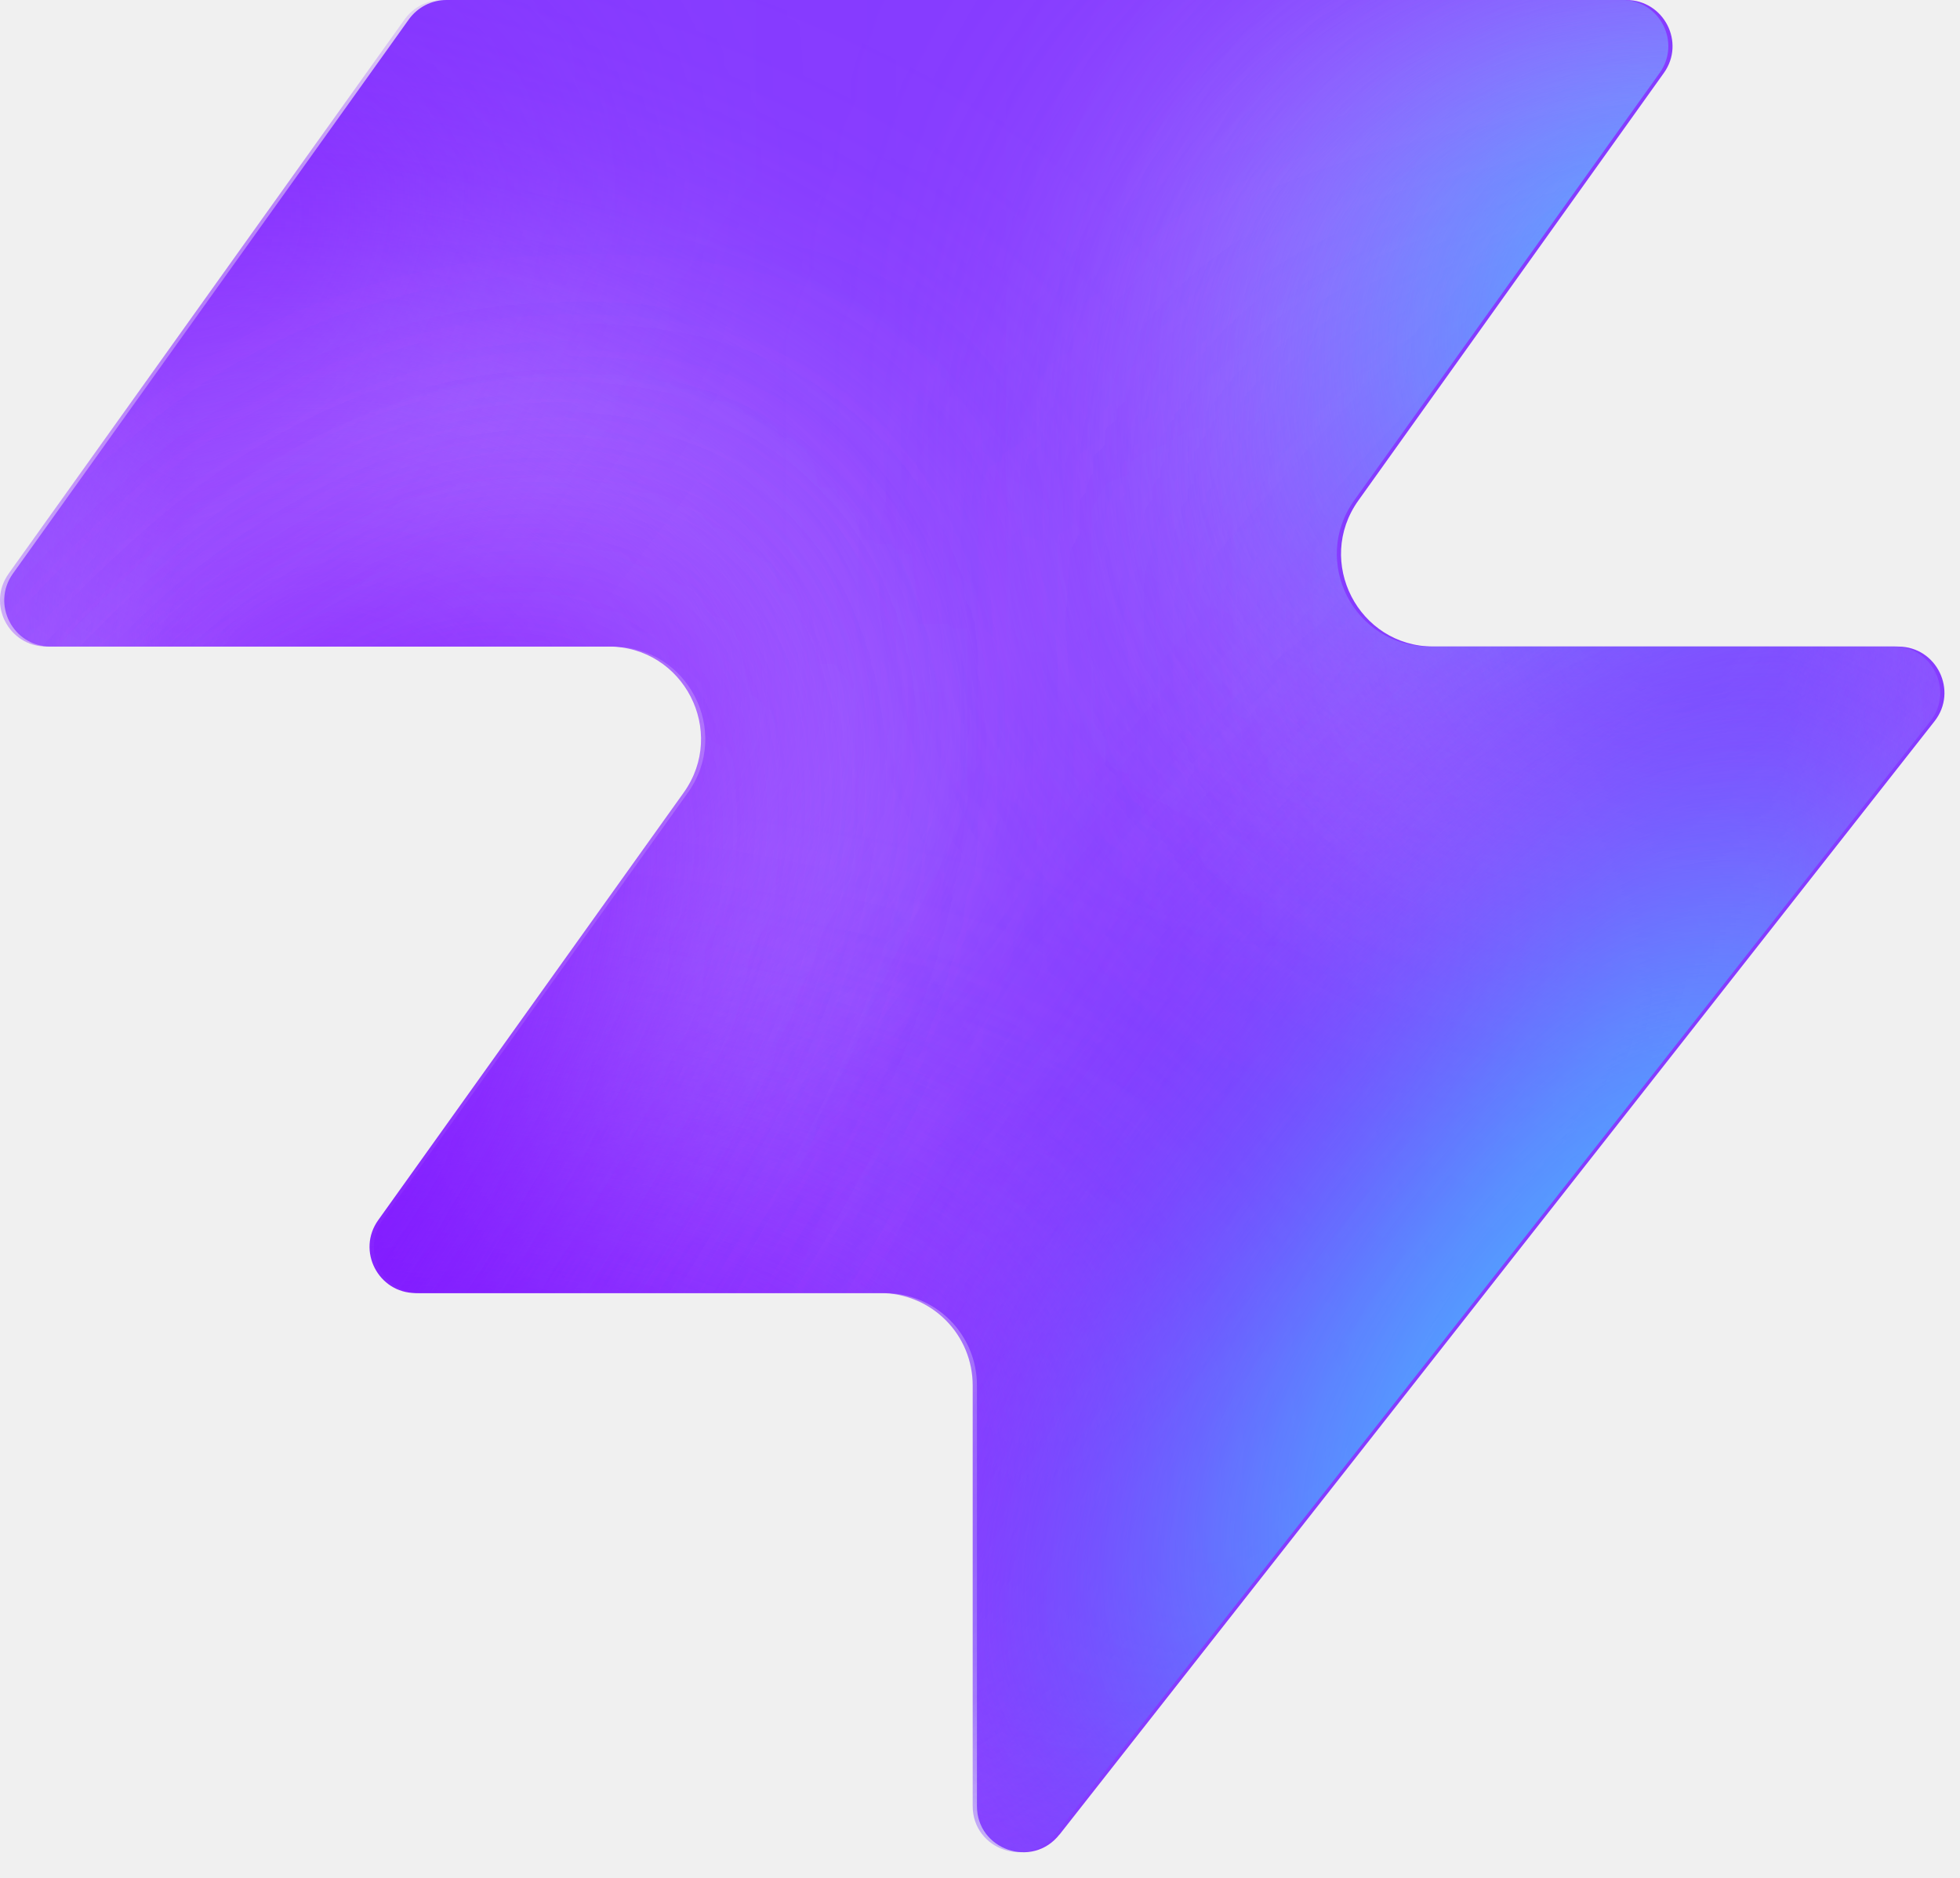
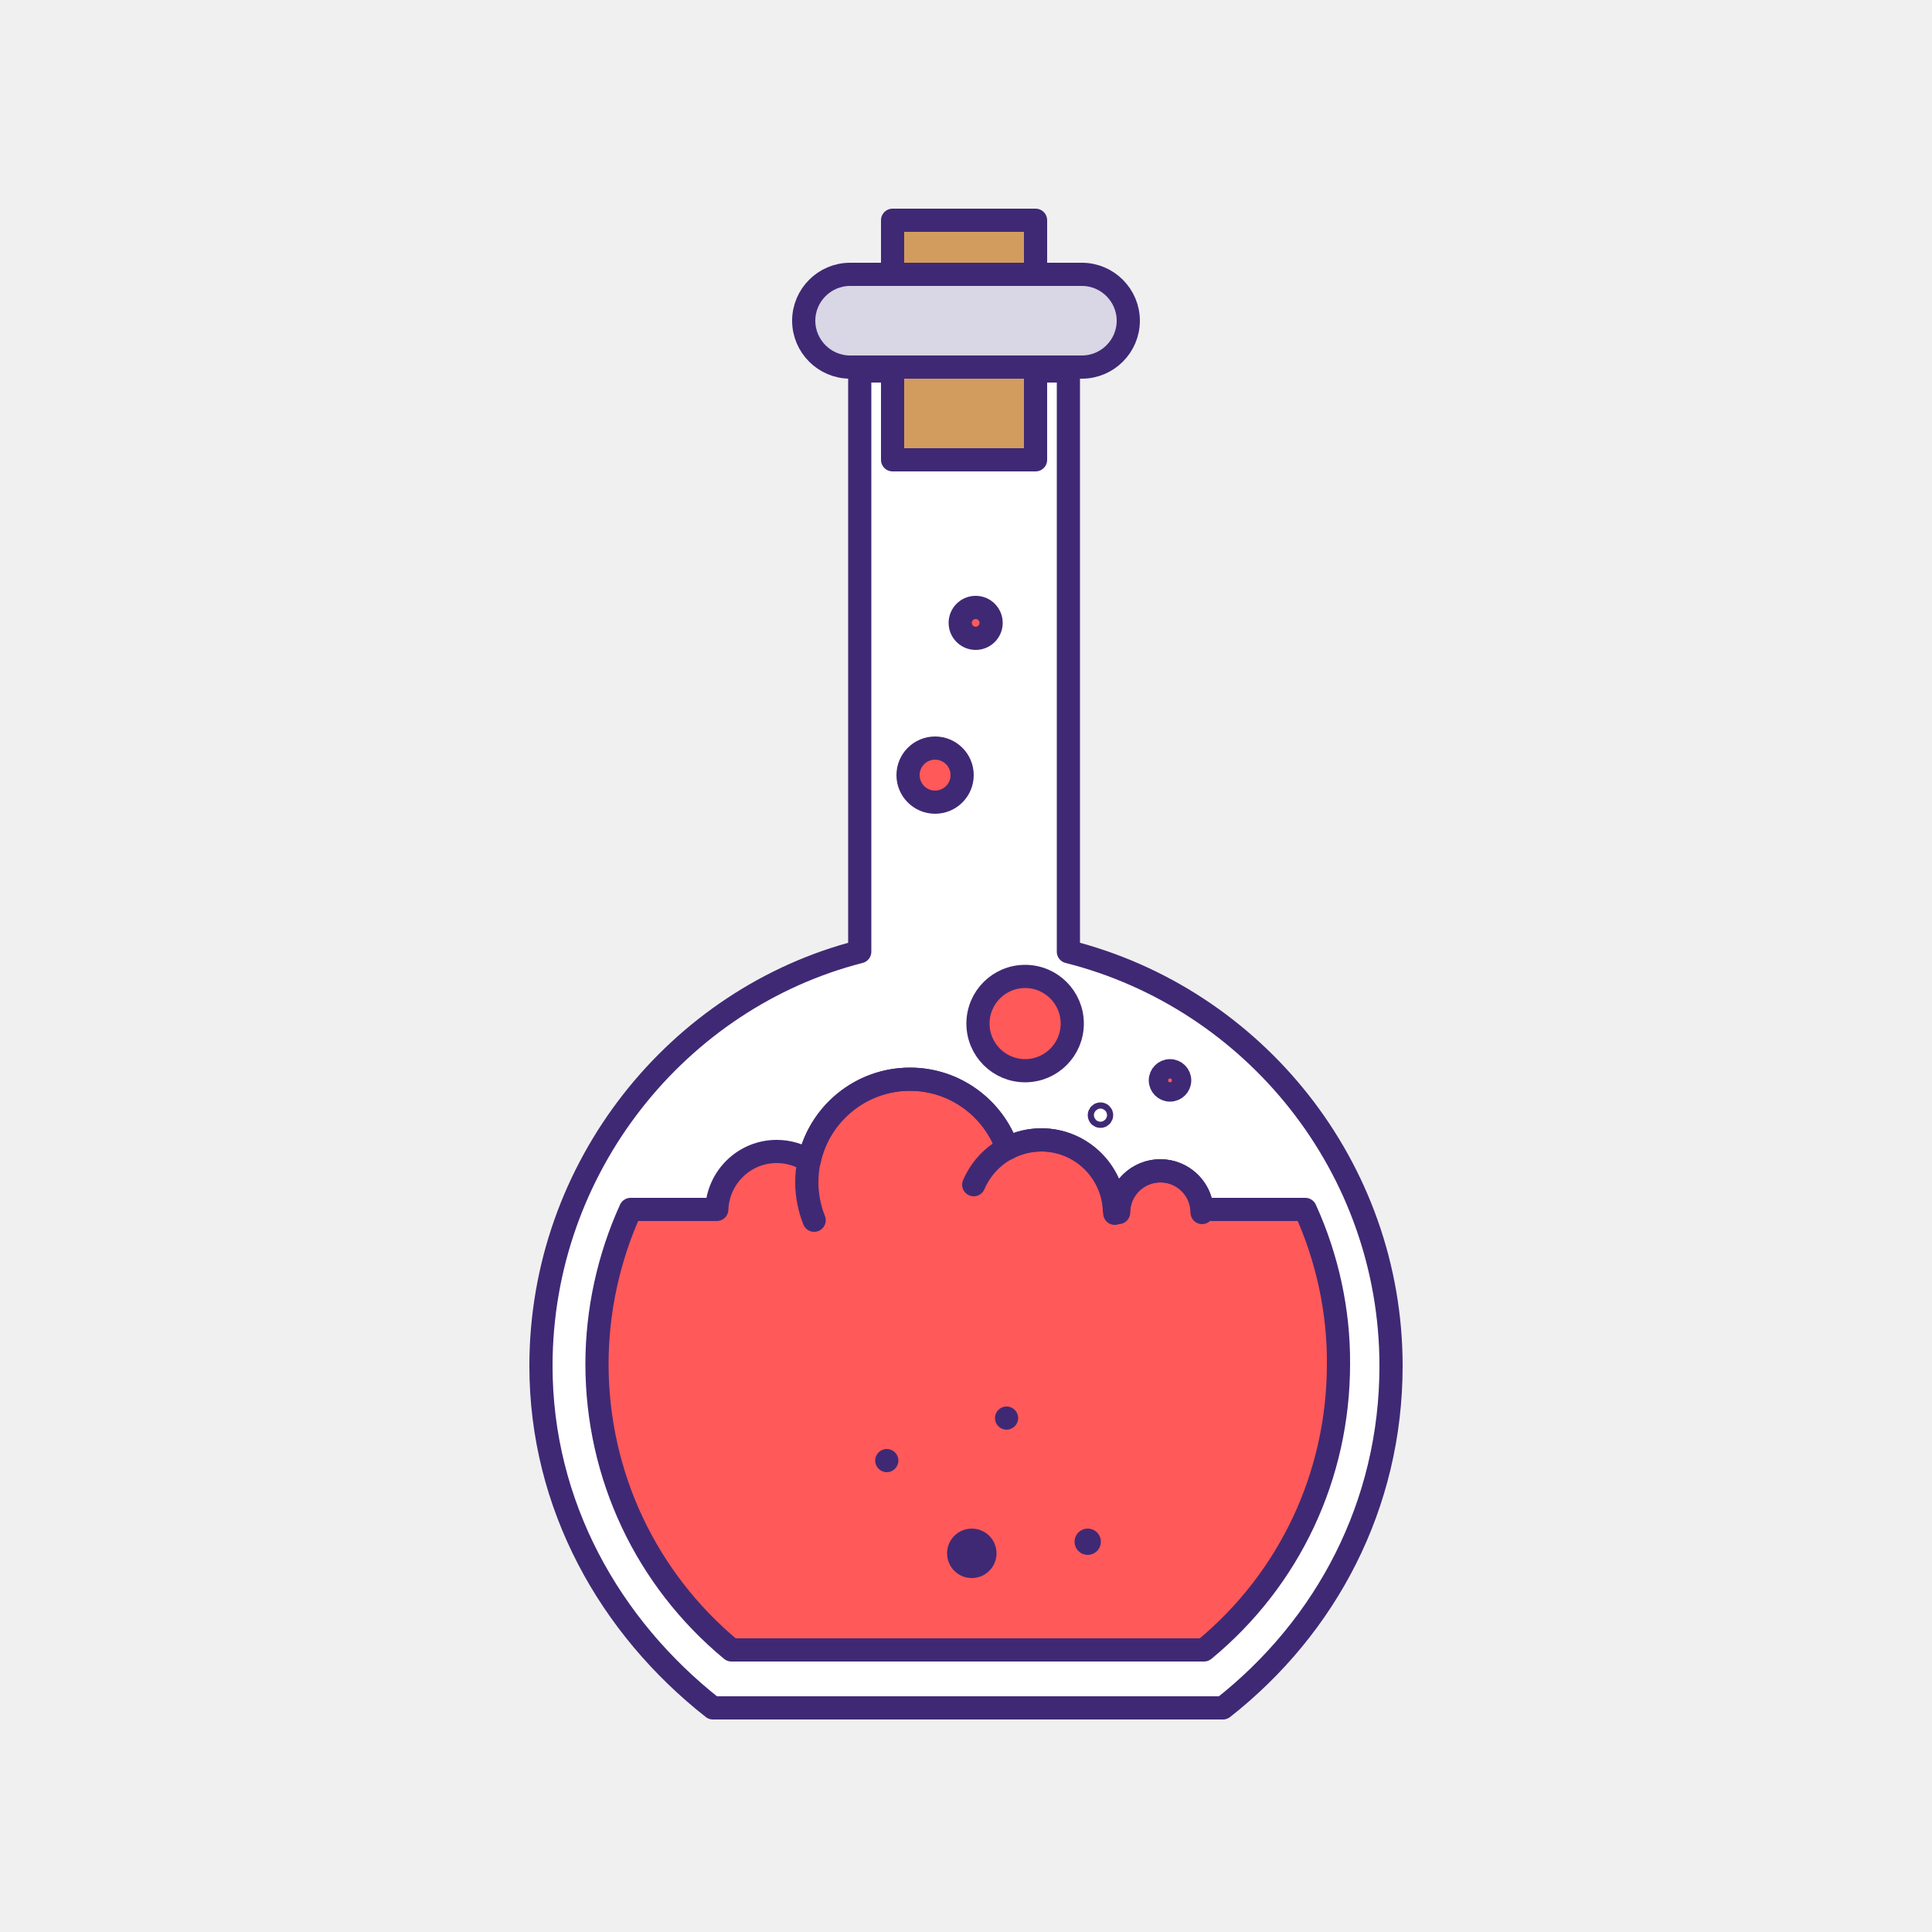
- <svg xmlns="http://www.w3.org/2000/svg" width="48" height="46" fill="none" viewBox="0 0 48 46">
-   <path fill="#863bff" d="M25.946 44.938c-.664.845-2.021.375-2.021-.698V33.937a2.26 2.26 0 0 0-2.262-2.262H10.287c-.92 0-1.456-1.04-.92-1.788l7.48-10.471c1.07-1.497 0-3.578-1.842-3.578H1.237c-.92 0-1.456-1.04-.92-1.788L10.013.474c.214-.297.556-.474.92-.474h28.894c.92 0 1.456 1.04.92 1.788l-7.48 10.471c-1.07 1.498 0 3.579 1.842 3.579h11.377c.943 0 1.473 1.088.89 1.83L25.947 44.94z" style="fill:#863bff;fill:color(display-p3 .525 .23 1);fill-opacity:1" />
-   <mask id="a" width="48" height="46" x="0" y="0" maskUnits="userSpaceOnUse" style="mask-type:alpha">
-     <path fill="#000" d="M25.842 44.938c-.664.844-2.021.375-2.021-.698V33.937a2.26 2.26 0 0 0-2.262-2.262H10.183c-.92 0-1.456-1.04-.92-1.788l7.48-10.471c1.07-1.498 0-3.579-1.842-3.579H1.133c-.92 0-1.456-1.04-.92-1.787L9.91.473c.214-.297.556-.474.92-.474h28.894c.92 0 1.456 1.04.92 1.788l-7.48 10.471c-1.07 1.498 0 3.578 1.842 3.578h11.377c.943 0 1.473 1.088.89 1.832L25.843 44.94z" style="fill:#000;fill-opacity:1" />
-   </mask>
-   <g mask="url(#a)">
-     <g filter="url(#b)">
-       <ellipse cx="5.508" cy="14.704" fill="#ede6ff" rx="5.508" ry="14.704" style="fill:#ede6ff;fill:color(display-p3 .927 .903 1);fill-opacity:1" transform="matrix(.00324 1 1 -.00324 -4.47 31.516)" />
-     </g>
-     <g filter="url(#c)">
-       <ellipse cx="10.399" cy="29.851" fill="#ede6ff" rx="10.399" ry="29.851" style="fill:#ede6ff;fill:color(display-p3 .927 .903 1);fill-opacity:1" transform="matrix(.00324 1 1 -.00324 -39.328 7.883)" />
-     </g>
-     <g filter="url(#d)">
-       <ellipse cx="5.508" cy="30.487" fill="#7e14ff" rx="5.508" ry="30.487" style="fill:#7e14ff;fill:color(display-p3 .492 .077 1);fill-opacity:1" transform="rotate(89.814 -25.913 -14.639)scale(1 -1)" />
-     </g>
-     <g filter="url(#e)">
-       <ellipse cx="5.508" cy="30.599" fill="#7e14ff" rx="5.508" ry="30.599" style="fill:#7e14ff;fill:color(display-p3 .492 .077 1);fill-opacity:1" transform="rotate(89.814 -32.644 -3.334)scale(1 -1)" />
-     </g>
-     <g filter="url(#f)">
-       <ellipse cx="5.508" cy="30.599" fill="#7e14ff" rx="5.508" ry="30.599" style="fill:#7e14ff;fill:color(display-p3 .492 .077 1);fill-opacity:1" transform="matrix(.00324 1 1 -.00324 -34.34 30.47)" />
-     </g>
-     <g filter="url(#g)">
-       <ellipse cx="14.072" cy="22.078" fill="#ede6ff" rx="14.072" ry="22.078" style="fill:#ede6ff;fill:color(display-p3 .927 .903 1);fill-opacity:1" transform="rotate(93.35 24.506 48.493)scale(-1 1)" />
-     </g>
-     <g filter="url(#h)">
-       <ellipse cx="3.47" cy="21.501" fill="#7e14ff" rx="3.47" ry="21.501" style="fill:#7e14ff;fill:color(display-p3 .492 .077 1);fill-opacity:1" transform="rotate(89.009 28.708 47.59)scale(-1 1)" />
-     </g>
-     <g filter="url(#i)">
-       <ellipse cx="3.47" cy="21.501" fill="#7e14ff" rx="3.47" ry="21.501" style="fill:#7e14ff;fill:color(display-p3 .492 .077 1);fill-opacity:1" transform="rotate(89.009 28.708 47.59)scale(-1 1)" />
-     </g>
-     <g filter="url(#j)">
-       <ellipse cx=".387" cy="8.972" fill="#7e14ff" rx="4.407" ry="29.108" style="fill:#7e14ff;fill:color(display-p3 .492 .077 1);fill-opacity:1" transform="rotate(39.51 .387 8.972)" />
-     </g>
-     <g filter="url(#k)">
-       <ellipse cx="47.523" cy="-6.092" fill="#7e14ff" rx="4.407" ry="29.108" style="fill:#7e14ff;fill:color(display-p3 .492 .077 1);fill-opacity:1" transform="rotate(37.892 47.523 -6.092)" />
-     </g>
-     <g filter="url(#l)">
-       <ellipse cx="41.412" cy="6.333" fill="#47bfff" rx="5.971" ry="9.665" style="fill:#47bfff;fill:color(display-p3 .28 .748 1);fill-opacity:1" transform="rotate(37.892 41.412 6.333)" />
-     </g>
-     <g filter="url(#m)">
-       <ellipse cx="-1.879" cy="38.332" fill="#7e14ff" rx="4.407" ry="29.108" style="fill:#7e14ff;fill:color(display-p3 .492 .077 1);fill-opacity:1" transform="rotate(37.892 -1.88 38.332)" />
-     </g>
-     <g filter="url(#n)">
-       <ellipse cx="-1.879" cy="38.332" fill="#7e14ff" rx="4.407" ry="29.108" style="fill:#7e14ff;fill:color(display-p3 .492 .077 1);fill-opacity:1" transform="rotate(37.892 -1.88 38.332)" />
-     </g>
-     <g filter="url(#o)">
-       <ellipse cx="35.651" cy="29.907" fill="#7e14ff" rx="4.407" ry="29.108" style="fill:#7e14ff;fill:color(display-p3 .492 .077 1);fill-opacity:1" transform="rotate(37.892 35.651 29.907)" />
-     </g>
-     <g filter="url(#p)">
-       <ellipse cx="38.418" cy="32.4" fill="#47bfff" rx="5.971" ry="15.297" style="fill:#47bfff;fill:color(display-p3 .28 .748 1);fill-opacity:1" transform="rotate(37.892 38.418 32.4)" />
-     </g>
-   </g>
-   <defs>
-     <filter id="b" width="60.045" height="41.654" x="-19.77" y="16.149" color-interpolation-filters="sRGB" filterUnits="userSpaceOnUse">
-       <feFlood flood-opacity="0" result="BackgroundImageFix" />
-       <feBlend in="SourceGraphic" in2="BackgroundImageFix" result="shape" />
-       <feGaussianBlur result="effect1_foregroundBlur_2002_17158" stdDeviation="7.659" />
-     </filter>
-     <filter id="c" width="90.34" height="51.437" x="-54.613" y="-7.533" color-interpolation-filters="sRGB" filterUnits="userSpaceOnUse">
-       <feFlood flood-opacity="0" result="BackgroundImageFix" />
-       <feBlend in="SourceGraphic" in2="BackgroundImageFix" result="shape" />
-       <feGaussianBlur result="effect1_foregroundBlur_2002_17158" stdDeviation="7.659" />
-     </filter>
-     <filter id="d" width="79.355" height="29.4" x="-49.64" y="2.03" color-interpolation-filters="sRGB" filterUnits="userSpaceOnUse">
-       <feFlood flood-opacity="0" result="BackgroundImageFix" />
-       <feBlend in="SourceGraphic" in2="BackgroundImageFix" result="shape" />
-       <feGaussianBlur result="effect1_foregroundBlur_2002_17158" stdDeviation="4.596" />
-     </filter>
-     <filter id="e" width="79.579" height="29.4" x="-45.045" y="20.029" color-interpolation-filters="sRGB" filterUnits="userSpaceOnUse">
-       <feFlood flood-opacity="0" result="BackgroundImageFix" />
-       <feBlend in="SourceGraphic" in2="BackgroundImageFix" result="shape" />
-       <feGaussianBlur result="effect1_foregroundBlur_2002_17158" stdDeviation="4.596" />
-     </filter>
-     <filter id="f" width="79.579" height="29.4" x="-43.513" y="21.178" color-interpolation-filters="sRGB" filterUnits="userSpaceOnUse">
-       <feFlood flood-opacity="0" result="BackgroundImageFix" />
-       <feBlend in="SourceGraphic" in2="BackgroundImageFix" result="shape" />
-       <feGaussianBlur result="effect1_foregroundBlur_2002_17158" stdDeviation="4.596" />
-     </filter>
-     <filter id="g" width="74.749" height="58.852" x="15.756" y="-17.901" color-interpolation-filters="sRGB" filterUnits="userSpaceOnUse">
-       <feFlood flood-opacity="0" result="BackgroundImageFix" />
-       <feBlend in="SourceGraphic" in2="BackgroundImageFix" result="shape" />
-       <feGaussianBlur result="effect1_foregroundBlur_2002_17158" stdDeviation="7.659" />
-     </filter>
-     <filter id="h" width="61.377" height="25.362" x="23.548" y="2.284" color-interpolation-filters="sRGB" filterUnits="userSpaceOnUse">
-       <feFlood flood-opacity="0" result="BackgroundImageFix" />
-       <feBlend in="SourceGraphic" in2="BackgroundImageFix" result="shape" />
-       <feGaussianBlur result="effect1_foregroundBlur_2002_17158" stdDeviation="4.596" />
-     </filter>
-     <filter id="i" width="61.377" height="25.362" x="23.548" y="2.284" color-interpolation-filters="sRGB" filterUnits="userSpaceOnUse">
-       <feFlood flood-opacity="0" result="BackgroundImageFix" />
-       <feBlend in="SourceGraphic" in2="BackgroundImageFix" result="shape" />
-       <feGaussianBlur result="effect1_foregroundBlur_2002_17158" stdDeviation="4.596" />
-     </filter>
-     <filter id="j" width="56.045" height="63.649" x="-27.636" y="-22.853" color-interpolation-filters="sRGB" filterUnits="userSpaceOnUse">
-       <feFlood flood-opacity="0" result="BackgroundImageFix" />
-       <feBlend in="SourceGraphic" in2="BackgroundImageFix" result="shape" />
-       <feGaussianBlur result="effect1_foregroundBlur_2002_17158" stdDeviation="4.596" />
-     </filter>
-     <filter id="k" width="54.814" height="64.646" x="20.116" y="-38.415" color-interpolation-filters="sRGB" filterUnits="userSpaceOnUse">
-       <feFlood flood-opacity="0" result="BackgroundImageFix" />
-       <feBlend in="SourceGraphic" in2="BackgroundImageFix" result="shape" />
-       <feGaussianBlur result="effect1_foregroundBlur_2002_17158" stdDeviation="4.596" />
-     </filter>
-     <filter id="l" width="33.541" height="35.313" x="24.641" y="-11.323" color-interpolation-filters="sRGB" filterUnits="userSpaceOnUse">
-       <feFlood flood-opacity="0" result="BackgroundImageFix" />
-       <feBlend in="SourceGraphic" in2="BackgroundImageFix" result="shape" />
-       <feGaussianBlur result="effect1_foregroundBlur_2002_17158" stdDeviation="4.596" />
-     </filter>
-     <filter id="m" width="54.814" height="64.646" x="-29.286" y="6.009" color-interpolation-filters="sRGB" filterUnits="userSpaceOnUse">
-       <feFlood flood-opacity="0" result="BackgroundImageFix" />
-       <feBlend in="SourceGraphic" in2="BackgroundImageFix" result="shape" />
-       <feGaussianBlur result="effect1_foregroundBlur_2002_17158" stdDeviation="4.596" />
-     </filter>
-     <filter id="n" width="54.814" height="64.646" x="-29.286" y="6.009" color-interpolation-filters="sRGB" filterUnits="userSpaceOnUse">
-       <feFlood flood-opacity="0" result="BackgroundImageFix" />
-       <feBlend in="SourceGraphic" in2="BackgroundImageFix" result="shape" />
-       <feGaussianBlur result="effect1_foregroundBlur_2002_17158" stdDeviation="4.596" />
-     </filter>
-     <filter id="o" width="54.814" height="64.646" x="8.244" y="-2.416" color-interpolation-filters="sRGB" filterUnits="userSpaceOnUse">
-       <feFlood flood-opacity="0" result="BackgroundImageFix" />
-       <feBlend in="SourceGraphic" in2="BackgroundImageFix" result="shape" />
-       <feGaussianBlur result="effect1_foregroundBlur_2002_17158" stdDeviation="4.596" />
-     </filter>
-     <filter id="p" width="39.409" height="43.623" x="18.713" y="10.588" color-interpolation-filters="sRGB" filterUnits="userSpaceOnUse">
-       <feFlood flood-opacity="0" result="BackgroundImageFix" />
-       <feBlend in="SourceGraphic" in2="BackgroundImageFix" result="shape" />
-       <feGaussianBlur result="effect1_foregroundBlur_2002_17158" stdDeviation="4.596" />
-     </filter>
-   </defs>
+ <svg xmlns="http://www.w3.org/2000/svg" width="500" height="500" viewBox="0 0 500 500" fill="none">
+   <path d="M276.5 246.3V96H222.5V246.3C175.5 258.3 140 302 140 353.5C140 389.5 157.8 421 184.5 442H316.5C343.2 421 360 389.5 360 353.5C360 302.1 324.5 258.4 276.5 246.3Z" fill="white" />
+   <path d="M276.5 246.3V96H222.5V246.3C175.5 258.3 140 302 140 353.5C140 389.5 157.8 421 184.5 442H316.5C343.2 421 360 389.5 360 353.5C360 302.1 324.5 258.4 276.5 246.3Z" stroke="#3F2975" stroke-width="6" stroke-miterlimit="10" stroke-linecap="round" stroke-linejoin="round" />
+   <path d="M337.8 313H311.1C310.7 307.4 306 303 300.3 303C294.6 303 289.9 307.4 289.5 313H288.4C287.9 303 279.6 295 269.5 295C266.3 295 263.3 295.8 260.7 297.2C257.1 286.8 247.2 279.3 235.5 279.3C222.7 279.3 211.9 288.4 209.4 300.5C207 298.9 204.1 298 201 298C192.6 298 185.8 304.7 185.5 313H163.2C157.5 325.5 154.5 339.3 154.5 353C154.5 381.8 167.2 408.7 189.3 427H311.6C333.8 408.7 346.4 381.8 346.4 353C346.5 339.3 343.5 325.5 337.8 313Z" fill="#FF5959" />
+   <path d="M337.8 313H311.1C310.7 307.4 306 303 300.3 303C294.6 303 289.9 307.4 289.5 313H288.4C287.9 303 279.6 295 269.5 295C266.3 295 263.3 295.8 260.7 297.2C257.1 286.8 247.2 279.3 235.5 279.3C222.7 279.3 211.9 288.4 209.4 300.5C207 298.9 204.1 298 201 298C192.6 298 185.8 304.7 185.5 313H163.2C157.5 325.5 154.5 339.3 154.5 353C154.5 381.8 167.2 408.7 189.3 427H311.6C333.8 408.7 346.4 381.8 346.4 353C346.5 339.3 343.5 325.5 337.8 313Z" stroke="#3F2975" stroke-width="6" stroke-miterlimit="10" stroke-linecap="round" stroke-linejoin="round" />
+   <path d="M210.7 315.8C209.5 312.8 208.8 309.4 208.8 306C208.8 291.3 220.7 279.3 235.5 279.3C247.1 279.3 257 286.8 260.7 297.2" stroke="#3F2975" stroke-width="6" stroke-miterlimit="10" stroke-linecap="round" stroke-linejoin="round" />
+   <path d="M252 306.6C254.9 299.8 261.6 295 269.5 295C280 295 288.5 303.5 288.5 314" stroke="#3F2975" stroke-width="6" stroke-miterlimit="10" stroke-linecap="round" stroke-linejoin="round" />
+   <path d="M289.5 313.8C289.5 307.8 294.4 303 300.3 303C306.3 303 311.1 307.9 311.1 313.8" stroke="#3F2975" stroke-width="6" stroke-miterlimit="10" stroke-linecap="round" stroke-linejoin="round" />
+   <path d="M268 57H231V119H268V57Z" fill="#D29C5E" />
+   <path d="M268 57H231V119H268V57Z" stroke="#3F2975" stroke-width="6" stroke-miterlimit="10" stroke-linecap="round" stroke-linejoin="round" />
+   <path d="M280 95H220C213.4 95 208 89.6 208 83C208 76.4 213.4 71 220 71H280C286.6 71 292 76.4 292 83C292 89.6 286.6 95 280 95Z" fill="#D9D6E5" />
+   <path d="M280 95H220C213.4 95 208 89.6 208 83C208 76.4 213.4 71 220 71H280C286.6 71 292 76.4 292 83C292 89.6 286.6 95 280 95Z" stroke="#3F2975" stroke-width="6" stroke-miterlimit="10" stroke-linecap="round" stroke-linejoin="round" />
+   <path d="M265.3 277.1C272.038 277.1 277.5 271.638 277.5 264.9C277.5 258.162 272.038 252.7 265.3 252.7C258.562 252.7 253.1 258.162 253.1 264.9C253.1 271.638 258.562 277.1 265.3 277.1Z" fill="#FF5959" />
+   <path d="M252.5 166.7C255.538 166.7 258 164.238 258 161.2C258 158.163 255.538 155.7 252.5 155.7C249.462 155.7 247 158.163 247 161.2C247 164.238 249.462 166.7 252.5 166.7Z" fill="#FF5959" />
+   <path d="M242 207.6C245.866 207.6 249 204.466 249 200.6C249 196.734 245.866 193.6 242 193.6C238.134 193.6 235 196.734 235 200.6C235 204.466 238.134 207.6 242 207.6Z" fill="#FF5959" />
+   <path d="M265.3 277.1C272.038 277.1 277.5 271.638 277.5 264.9C277.5 258.162 272.038 252.7 265.3 252.7C258.562 252.7 253.1 258.162 253.1 264.9C253.1 271.638 258.562 277.1 265.3 277.1Z" stroke="#3F2975" stroke-width="6" stroke-miterlimit="10" stroke-linecap="round" stroke-linejoin="round" />
+   <path d="M252.5 165.2C254.709 165.2 256.5 163.409 256.5 161.2C256.5 158.991 254.709 157.2 252.5 157.2C250.291 157.2 248.5 158.991 248.5 161.2C248.5 163.409 250.291 165.2 252.5 165.2Z" stroke="#3F2975" stroke-width="6" stroke-miterlimit="10" stroke-linecap="round" stroke-linejoin="round" />
+   <path d="M242 207.6C245.866 207.6 249 204.466 249 200.6C249 196.734 245.866 193.6 242 193.6C238.134 193.6 235 196.734 235 200.6C235 204.466 238.134 207.6 242 207.6Z" stroke="#3F2975" stroke-width="6" stroke-miterlimit="10" stroke-linecap="round" stroke-linejoin="round" />
+   <path d="M302.8 282.6C304.457 282.6 305.8 281.256 305.8 279.6C305.8 277.943 304.457 276.6 302.8 276.6C301.143 276.6 299.8 277.943 299.8 279.6C299.8 281.256 301.143 282.6 302.8 282.6Z" fill="#FF5959" />
+   <path d="M302.8 282.6C304.457 282.6 305.8 281.256 305.8 279.6C305.8 277.943 304.457 276.6 302.8 276.6C301.143 276.6 299.8 277.943 299.8 279.6C299.8 281.256 301.143 282.6 302.8 282.6Z" stroke="#3F2975" stroke-width="5" stroke-miterlimit="10" stroke-linecap="round" stroke-linejoin="round" />
+   <path d="M284.8 289.4C285.242 289.4 285.6 289.042 285.6 288.6C285.6 288.158 285.242 287.8 284.8 287.8C284.358 287.8 284 288.158 284 288.6C284 289.042 284.358 289.4 284.8 289.4Z" stroke="#3F2975" stroke-width="5" stroke-miterlimit="10" stroke-linecap="round" stroke-linejoin="round" />
+   <path d="M229.5 381C231.157 381 232.5 379.657 232.5 378C232.5 376.343 231.157 375 229.5 375C227.843 375 226.5 376.343 226.5 378C226.5 379.657 227.843 381 229.5 381Z" fill="#3F2975" />
+   <path d="M251.5 408.4C255.035 408.4 257.9 405.534 257.9 402C257.9 398.465 255.035 395.6 251.5 395.6C247.965 395.6 245.1 398.465 245.1 402C245.1 405.534 247.965 408.4 251.5 408.4Z" fill="#3F2975" />
+   <path d="M260.5 370C262.157 370 263.5 368.657 263.5 367C263.5 365.343 262.157 364 260.5 364C258.843 364 257.5 365.343 257.5 367C257.5 368.657 258.843 370 260.5 370Z" fill="#3F2975" />
+   <path d="M281.5 402.4C283.378 402.4 284.9 400.877 284.9 399C284.9 397.122 283.378 395.6 281.5 395.6C279.622 395.6 278.1 397.122 278.1 399C278.1 400.877 279.622 402.4 281.5 402.4Z" fill="#3F2975" />
</svg>
